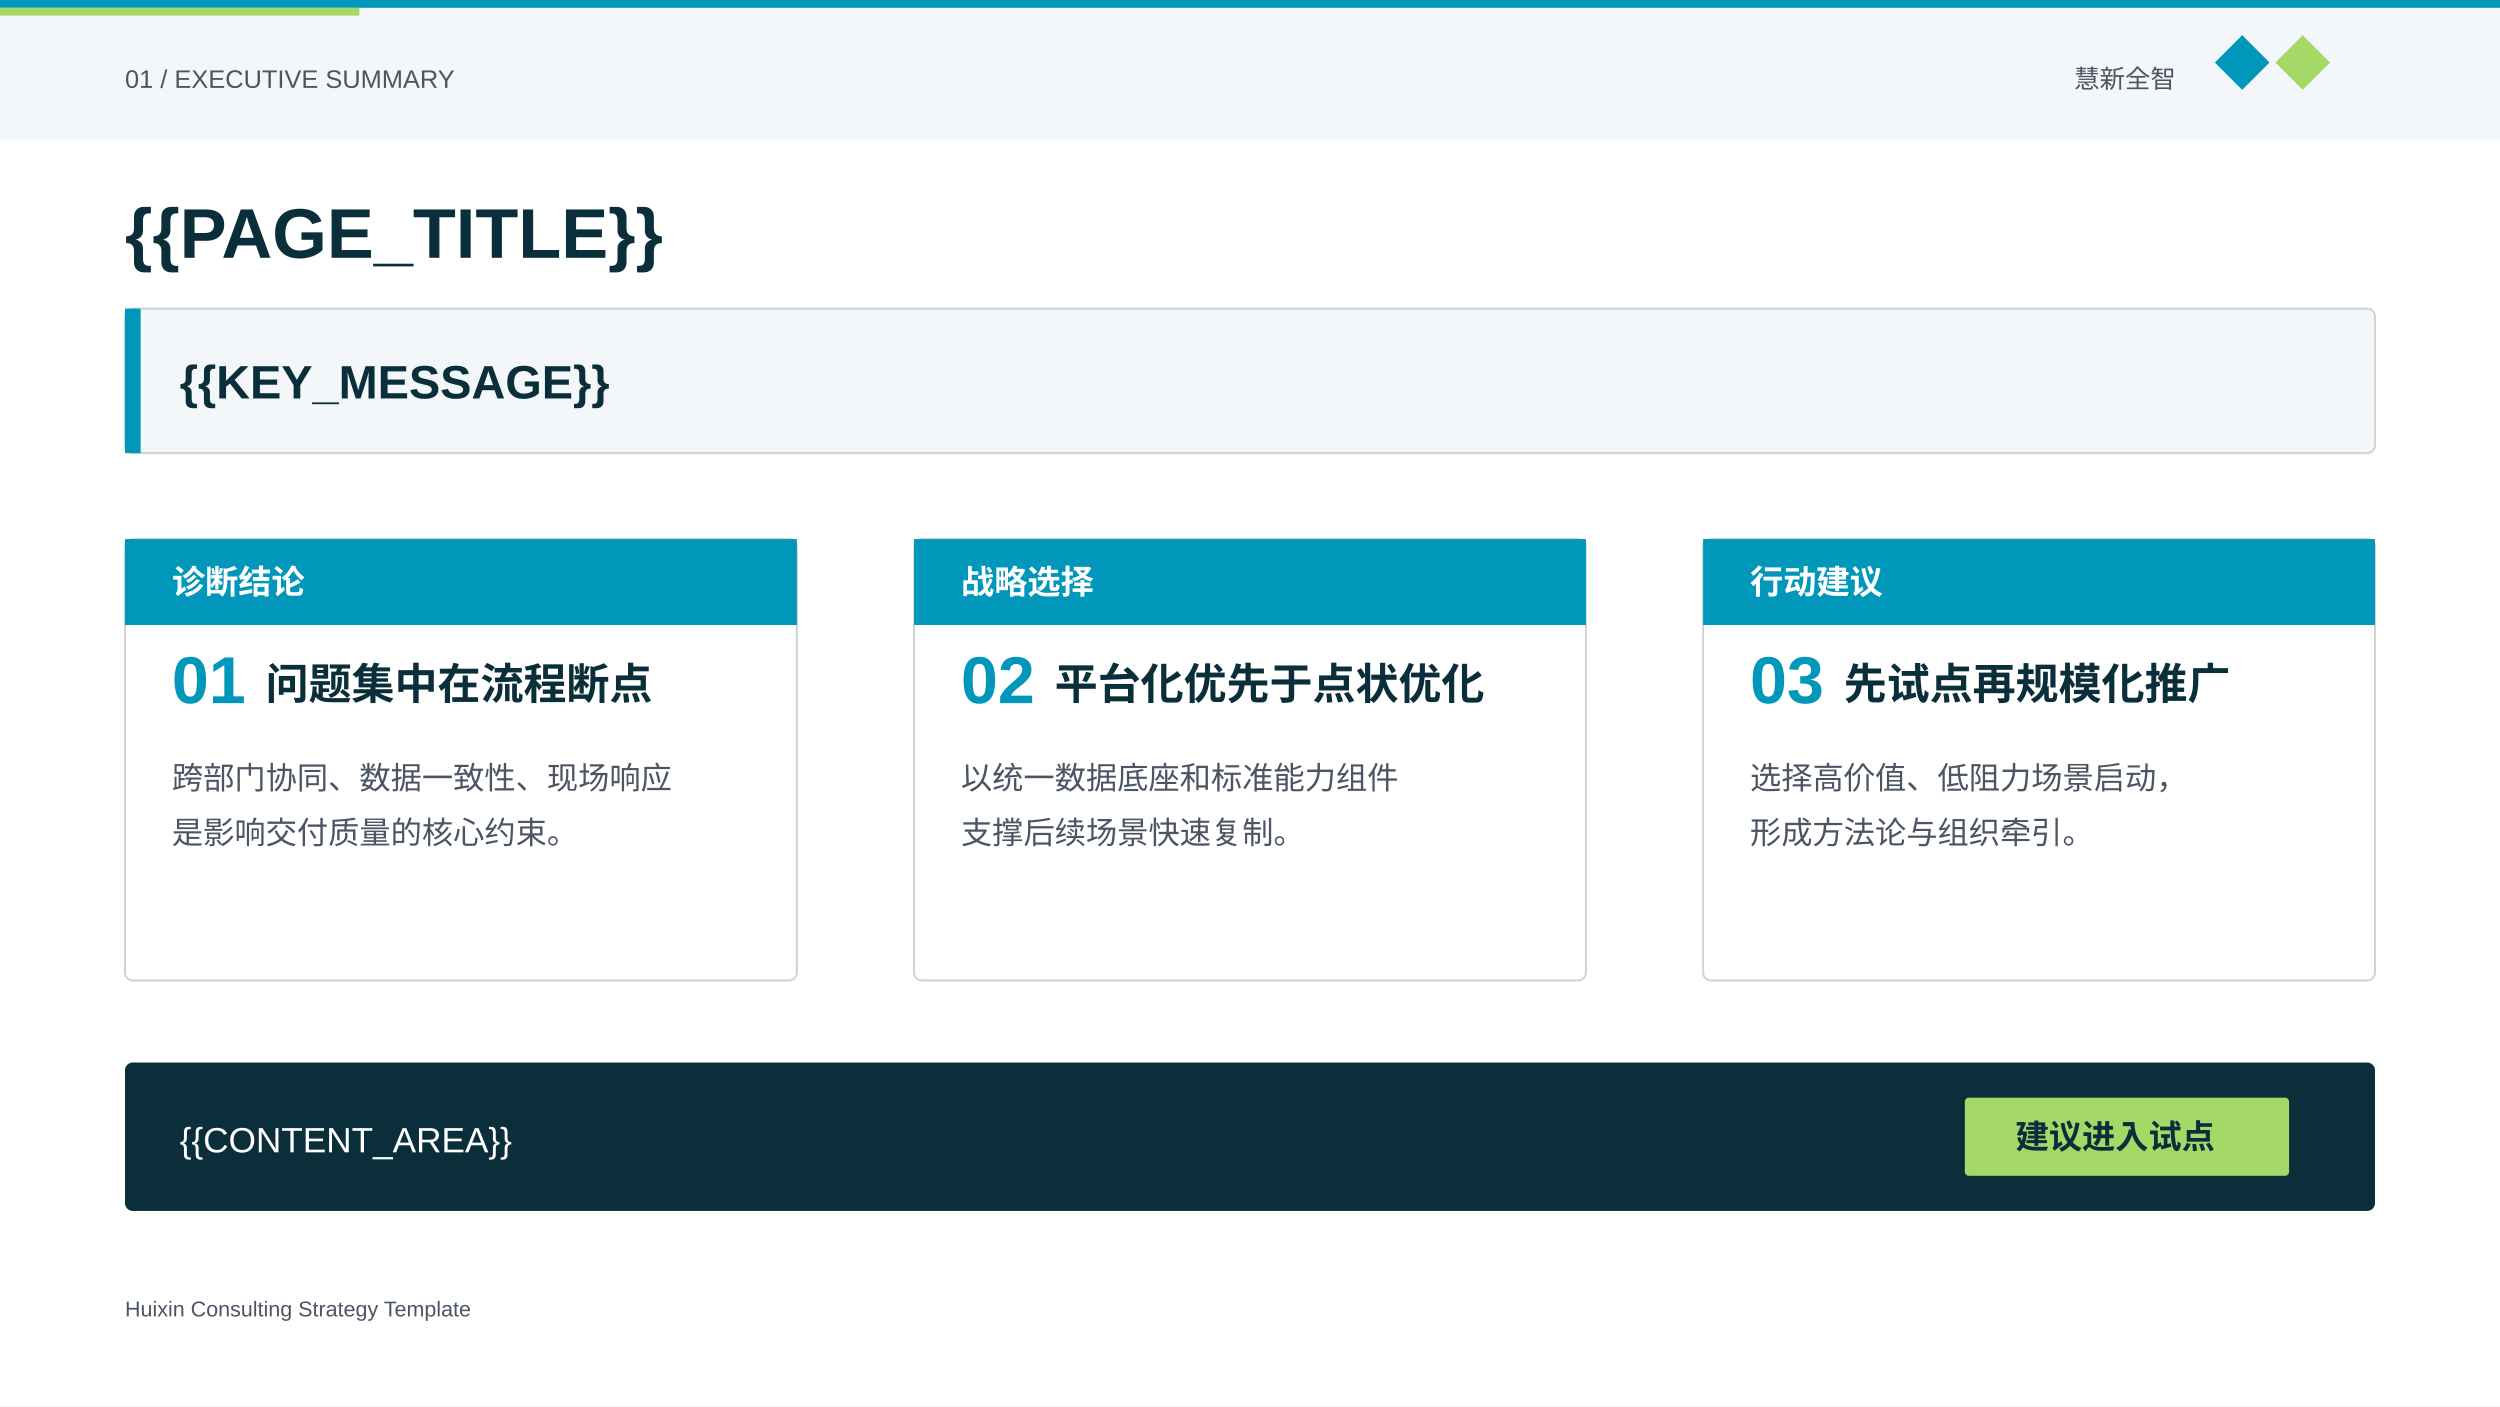
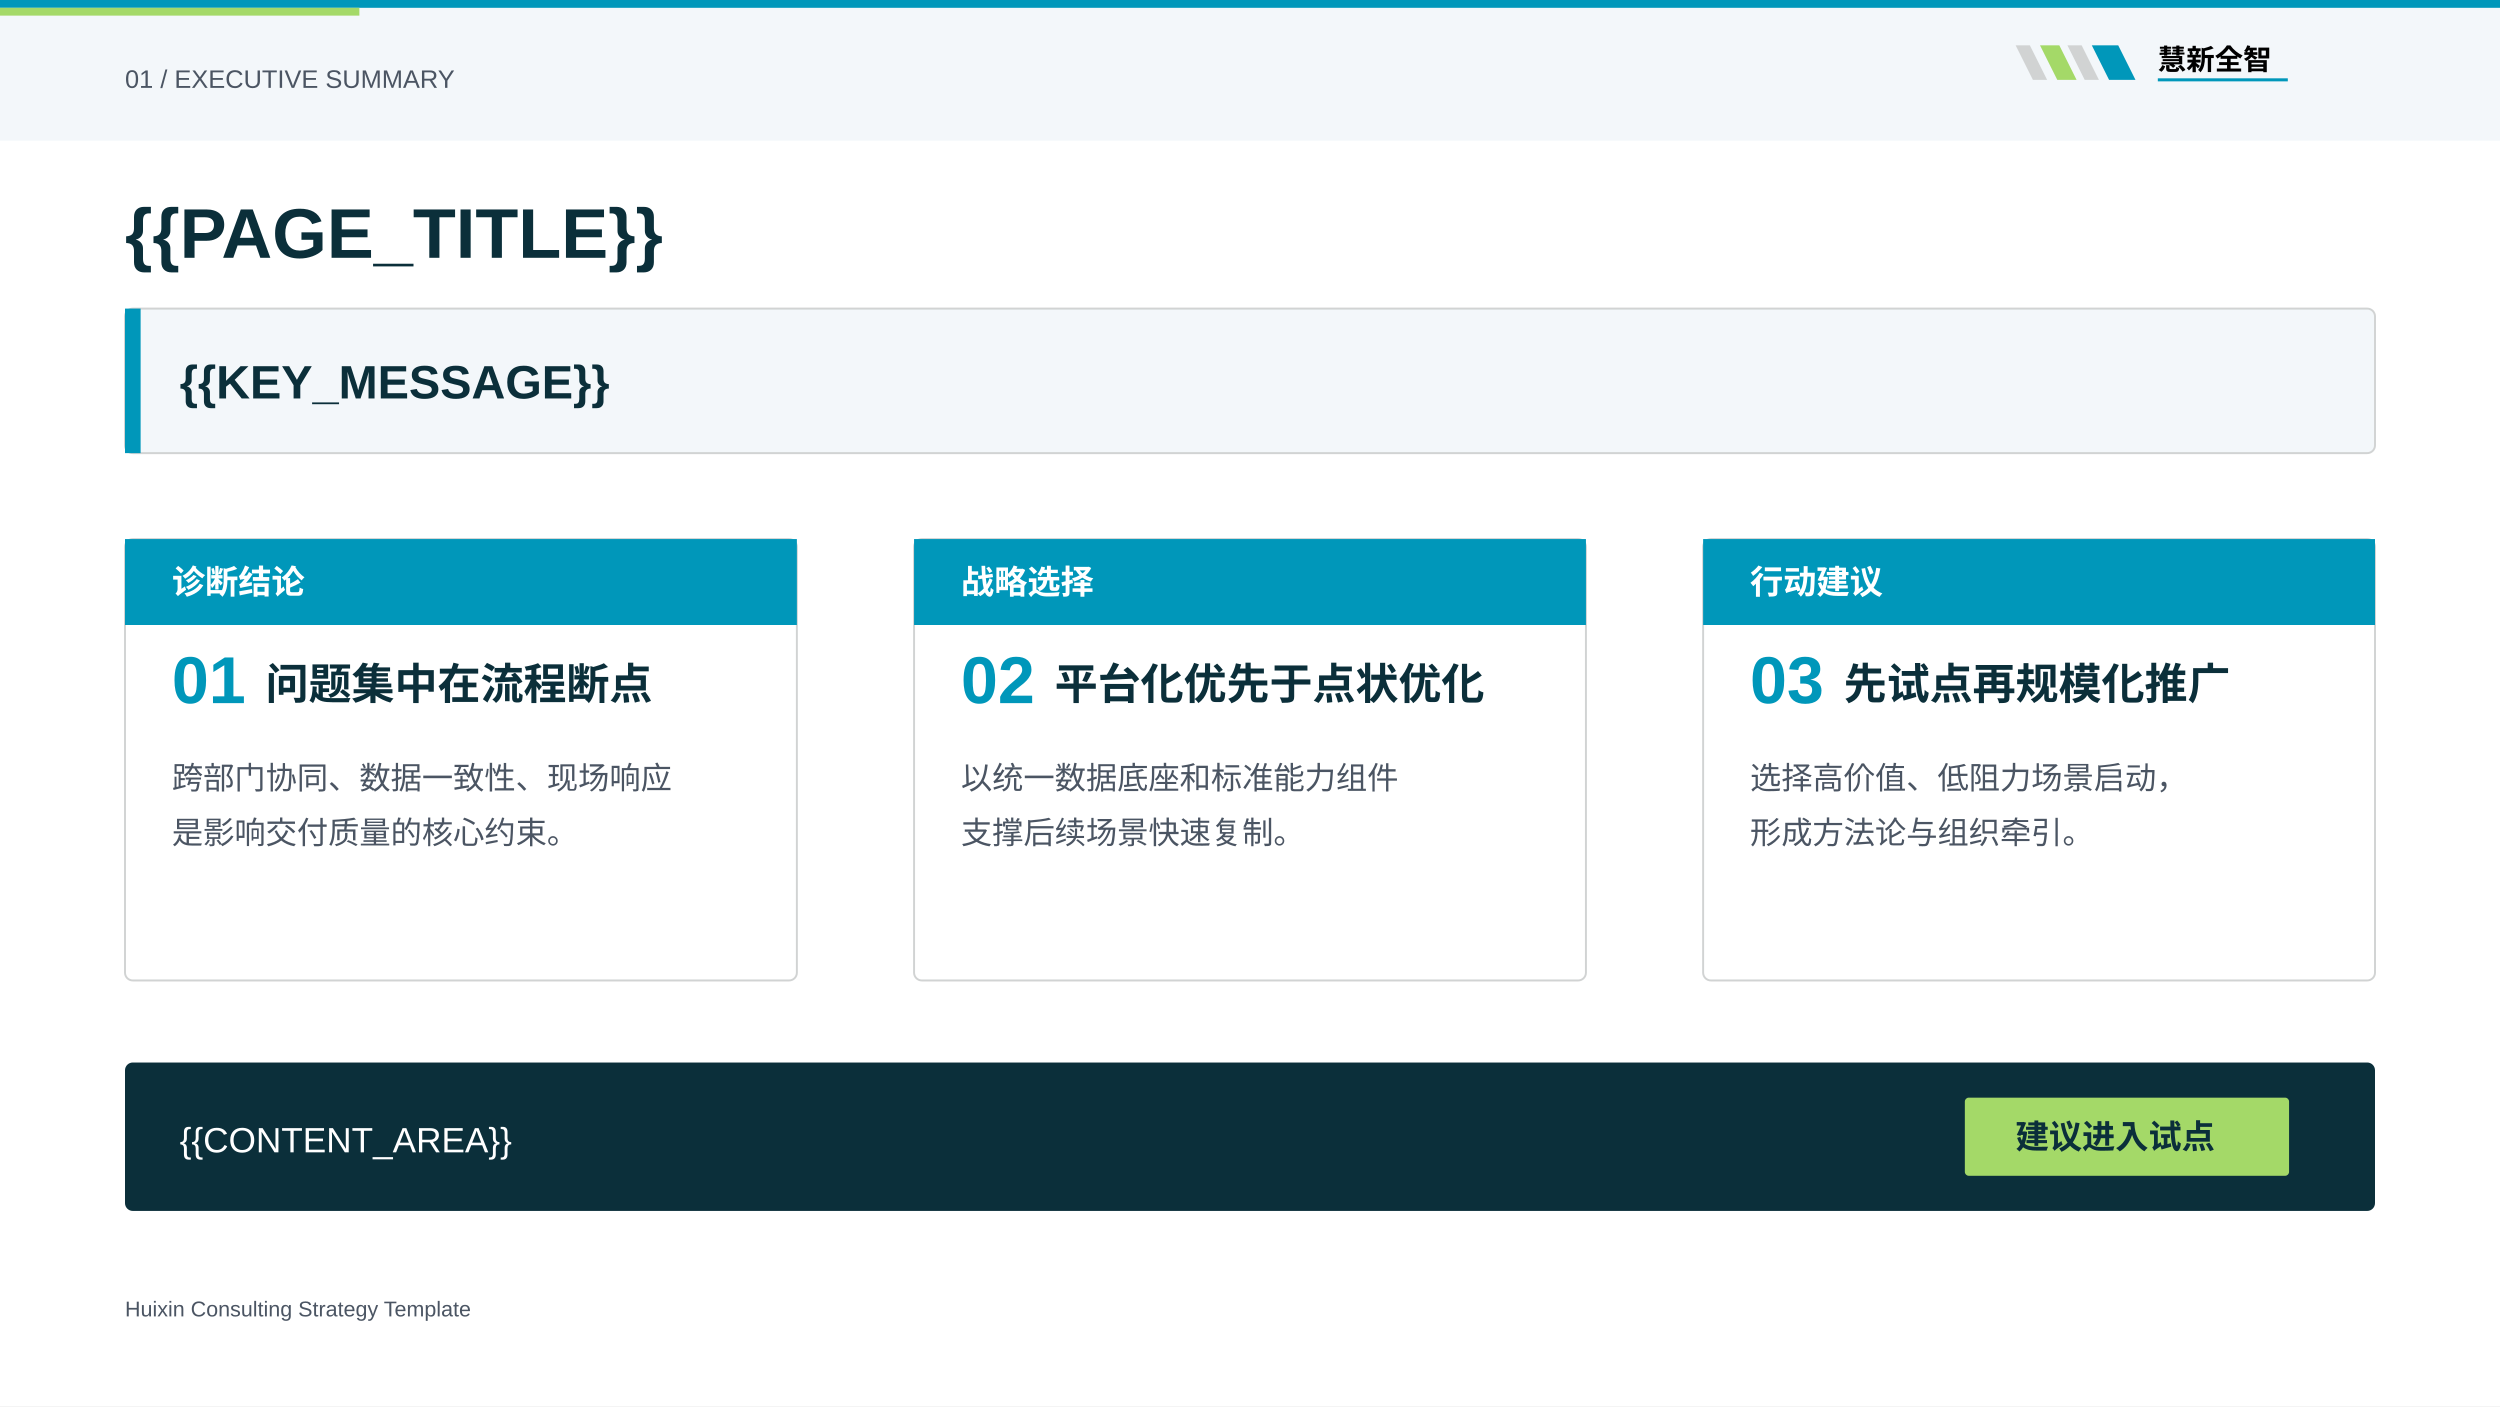
<svg xmlns="http://www.w3.org/2000/svg" width="1280" height="720" viewBox="0 0 1280 720">
  <rect x="0" y="0" width="1280" height="720" fill="#FFFFFF" />
  <rect x="0" y="0" width="1280" height="72" fill="#F3F7FA" />
  <rect x="0" y="0" width="1280" height="4" fill="#0097BA" />
  <rect x="0" y="4" width="184" height="4" fill="#A4D968" />
  <text x="64" y="45" font-family="Microsoft YaHei, PingFang SC, Arial, sans-serif" font-size="13" fill="#4B5563">01 / EXECUTIVE SUMMARY</text>
-   <text x="1062" y="45" font-family="Microsoft YaHei, PingFang SC, Arial, sans-serif" font-size="13" fill="#4B5563">慧新全智</text>
-   <polygon points="1134,32 1148,18 1162,32 1148,46" fill="#0097BA" />
-   <polygon points="1165,32 1179,18 1193,32 1179,46" fill="#A4D968" />
+   <g id="huixin-logo" transform="translate(1032 18) scale(0.52)">
+     <polygon points="0,10 14,10 31,44 17,44" fill="#D1D3D3" />
+     <polygon points="24,10 43,10 60,44 41,44" fill="#A4D968" />
+     <polygon points="51,10 65,10 82,44 68,44" fill="#D1D3D3" />
+     <polygon points="75,10 101,10 118,44 92,44" fill="#0097BA" />
+     <text x="140" y="34" fill="#000000" font-family="Microsoft YaHei, PingFang SC, Arial, sans-serif" font-size="28" font-weight="700">慧新全智</text>
+     <line x1="140" y1="44" x2="268" y2="44" stroke="#0097BA" stroke-width="3" />
+   </g>
  <text x="64" y="132" font-family="Microsoft YaHei, PingFang SC, Arial, sans-serif" font-size="36" font-weight="bold" fill="#0B2F3A">{{PAGE_TITLE}}</text>
  <rect x="64" y="158" width="1152" height="74" rx="4" fill="#F3F7FA" stroke="#D1D3D3" stroke-width="1" />
  <rect x="64" y="158" width="8" height="74" fill="#0097BA" />
  <text x="92" y="204" font-family="Microsoft YaHei, PingFang SC, Arial, sans-serif" font-size="24" font-weight="bold" fill="#0B2F3A">{{KEY_MESSAGE}}</text>
  <g id="summary-cards">
    <rect x="64" y="276" width="344" height="226" rx="4" fill="#FFFFFF" stroke="#D1D3D3" stroke-width="1" />
    <rect x="64" y="276" width="344" height="44" fill="#0097BA" />
    <text x="88" y="304" font-family="Microsoft YaHei, PingFang SC, Arial, sans-serif" font-size="17" font-weight="bold" fill="#FFFFFF">诊断结论</text>
    <text x="88" y="360" font-family="Microsoft YaHei, PingFang SC, Arial, sans-serif" font-size="34" font-weight="bold" fill="#0097BA">01</text>
    <text x="136" y="358" font-family="Microsoft YaHei, PingFang SC, Arial, sans-serif" font-size="22" font-weight="bold" fill="#0B2F3A">问题集中在流程断点</text>
    <text x="88" y="404" font-family="Microsoft YaHei, PingFang SC, Arial, sans-serif" font-size="16" fill="#4B5563">跨部门协同、数据一致性、现场响应</text>
    <text x="88" y="432" font-family="Microsoft YaHei, PingFang SC, Arial, sans-serif" font-size="16" fill="#4B5563">是影响交付质量的核心约束。</text>
    <rect x="468" y="276" width="344" height="226" rx="4" fill="#FFFFFF" stroke="#D1D3D3" stroke-width="1" />
    <rect x="468" y="276" width="344" height="44" fill="#0097BA" />
    <text x="492" y="304" font-family="Microsoft YaHei, PingFang SC, Arial, sans-serif" font-size="17" font-weight="bold" fill="#FFFFFF">战略选择</text>
    <text x="492" y="360" font-family="Microsoft YaHei, PingFang SC, Arial, sans-serif" font-size="34" font-weight="bold" fill="#0097BA">02</text>
    <text x="540" y="358" font-family="Microsoft YaHei, PingFang SC, Arial, sans-serif" font-size="22" font-weight="bold" fill="#0B2F3A">平台化优先于点状优化</text>
    <text x="492" y="404" font-family="Microsoft YaHei, PingFang SC, Arial, sans-serif" font-size="16" fill="#4B5563">以统一数据底座和标准能力组件</text>
    <text x="492" y="432" font-family="Microsoft YaHei, PingFang SC, Arial, sans-serif" font-size="16" fill="#4B5563">支撑后续场景快速复制。</text>
    <rect x="872" y="276" width="344" height="226" rx="4" fill="#FFFFFF" stroke="#D1D3D3" stroke-width="1" />
    <rect x="872" y="276" width="344" height="44" fill="#0097BA" />
    <text x="896" y="304" font-family="Microsoft YaHei, PingFang SC, Arial, sans-serif" font-size="17" font-weight="bold" fill="#FFFFFF">行动建议</text>
    <text x="896" y="360" font-family="Microsoft YaHei, PingFang SC, Arial, sans-serif" font-size="34" font-weight="bold" fill="#0097BA">03</text>
    <text x="944" y="358" font-family="Microsoft YaHei, PingFang SC, Arial, sans-serif" font-size="22" font-weight="bold" fill="#0B2F3A">先试点再规模化推广</text>
    <text x="896" y="404" font-family="Microsoft YaHei, PingFang SC, Arial, sans-serif" font-size="16" fill="#4B5563">选择高价值、低阻力场景启动，</text>
    <text x="896" y="432" font-family="Microsoft YaHei, PingFang SC, Arial, sans-serif" font-size="16" fill="#4B5563">形成方法论与组织牵引。</text>
  </g>
  <rect x="64" y="544" width="1152" height="76" rx="4" fill="#0B2F3A" />
  <text x="92" y="590" font-family="Microsoft YaHei, PingFang SC, Arial, sans-serif" font-size="18" fill="#FFFFFF">{{CONTENT_AREA}}</text>
  <rect x="1006" y="562" width="166" height="40" rx="2" fill="#A4D968" />
  <text x="1032" y="588" font-family="Microsoft YaHei, PingFang SC, Arial, sans-serif" font-size="17" font-weight="bold" fill="#0B2F3A">建议进入试点</text>
  <text x="64" y="674" font-family="Microsoft YaHei, PingFang SC, Arial, sans-serif" font-size="11" fill="#4B5563">Huixin Consulting Strategy Template</text>
</svg>
